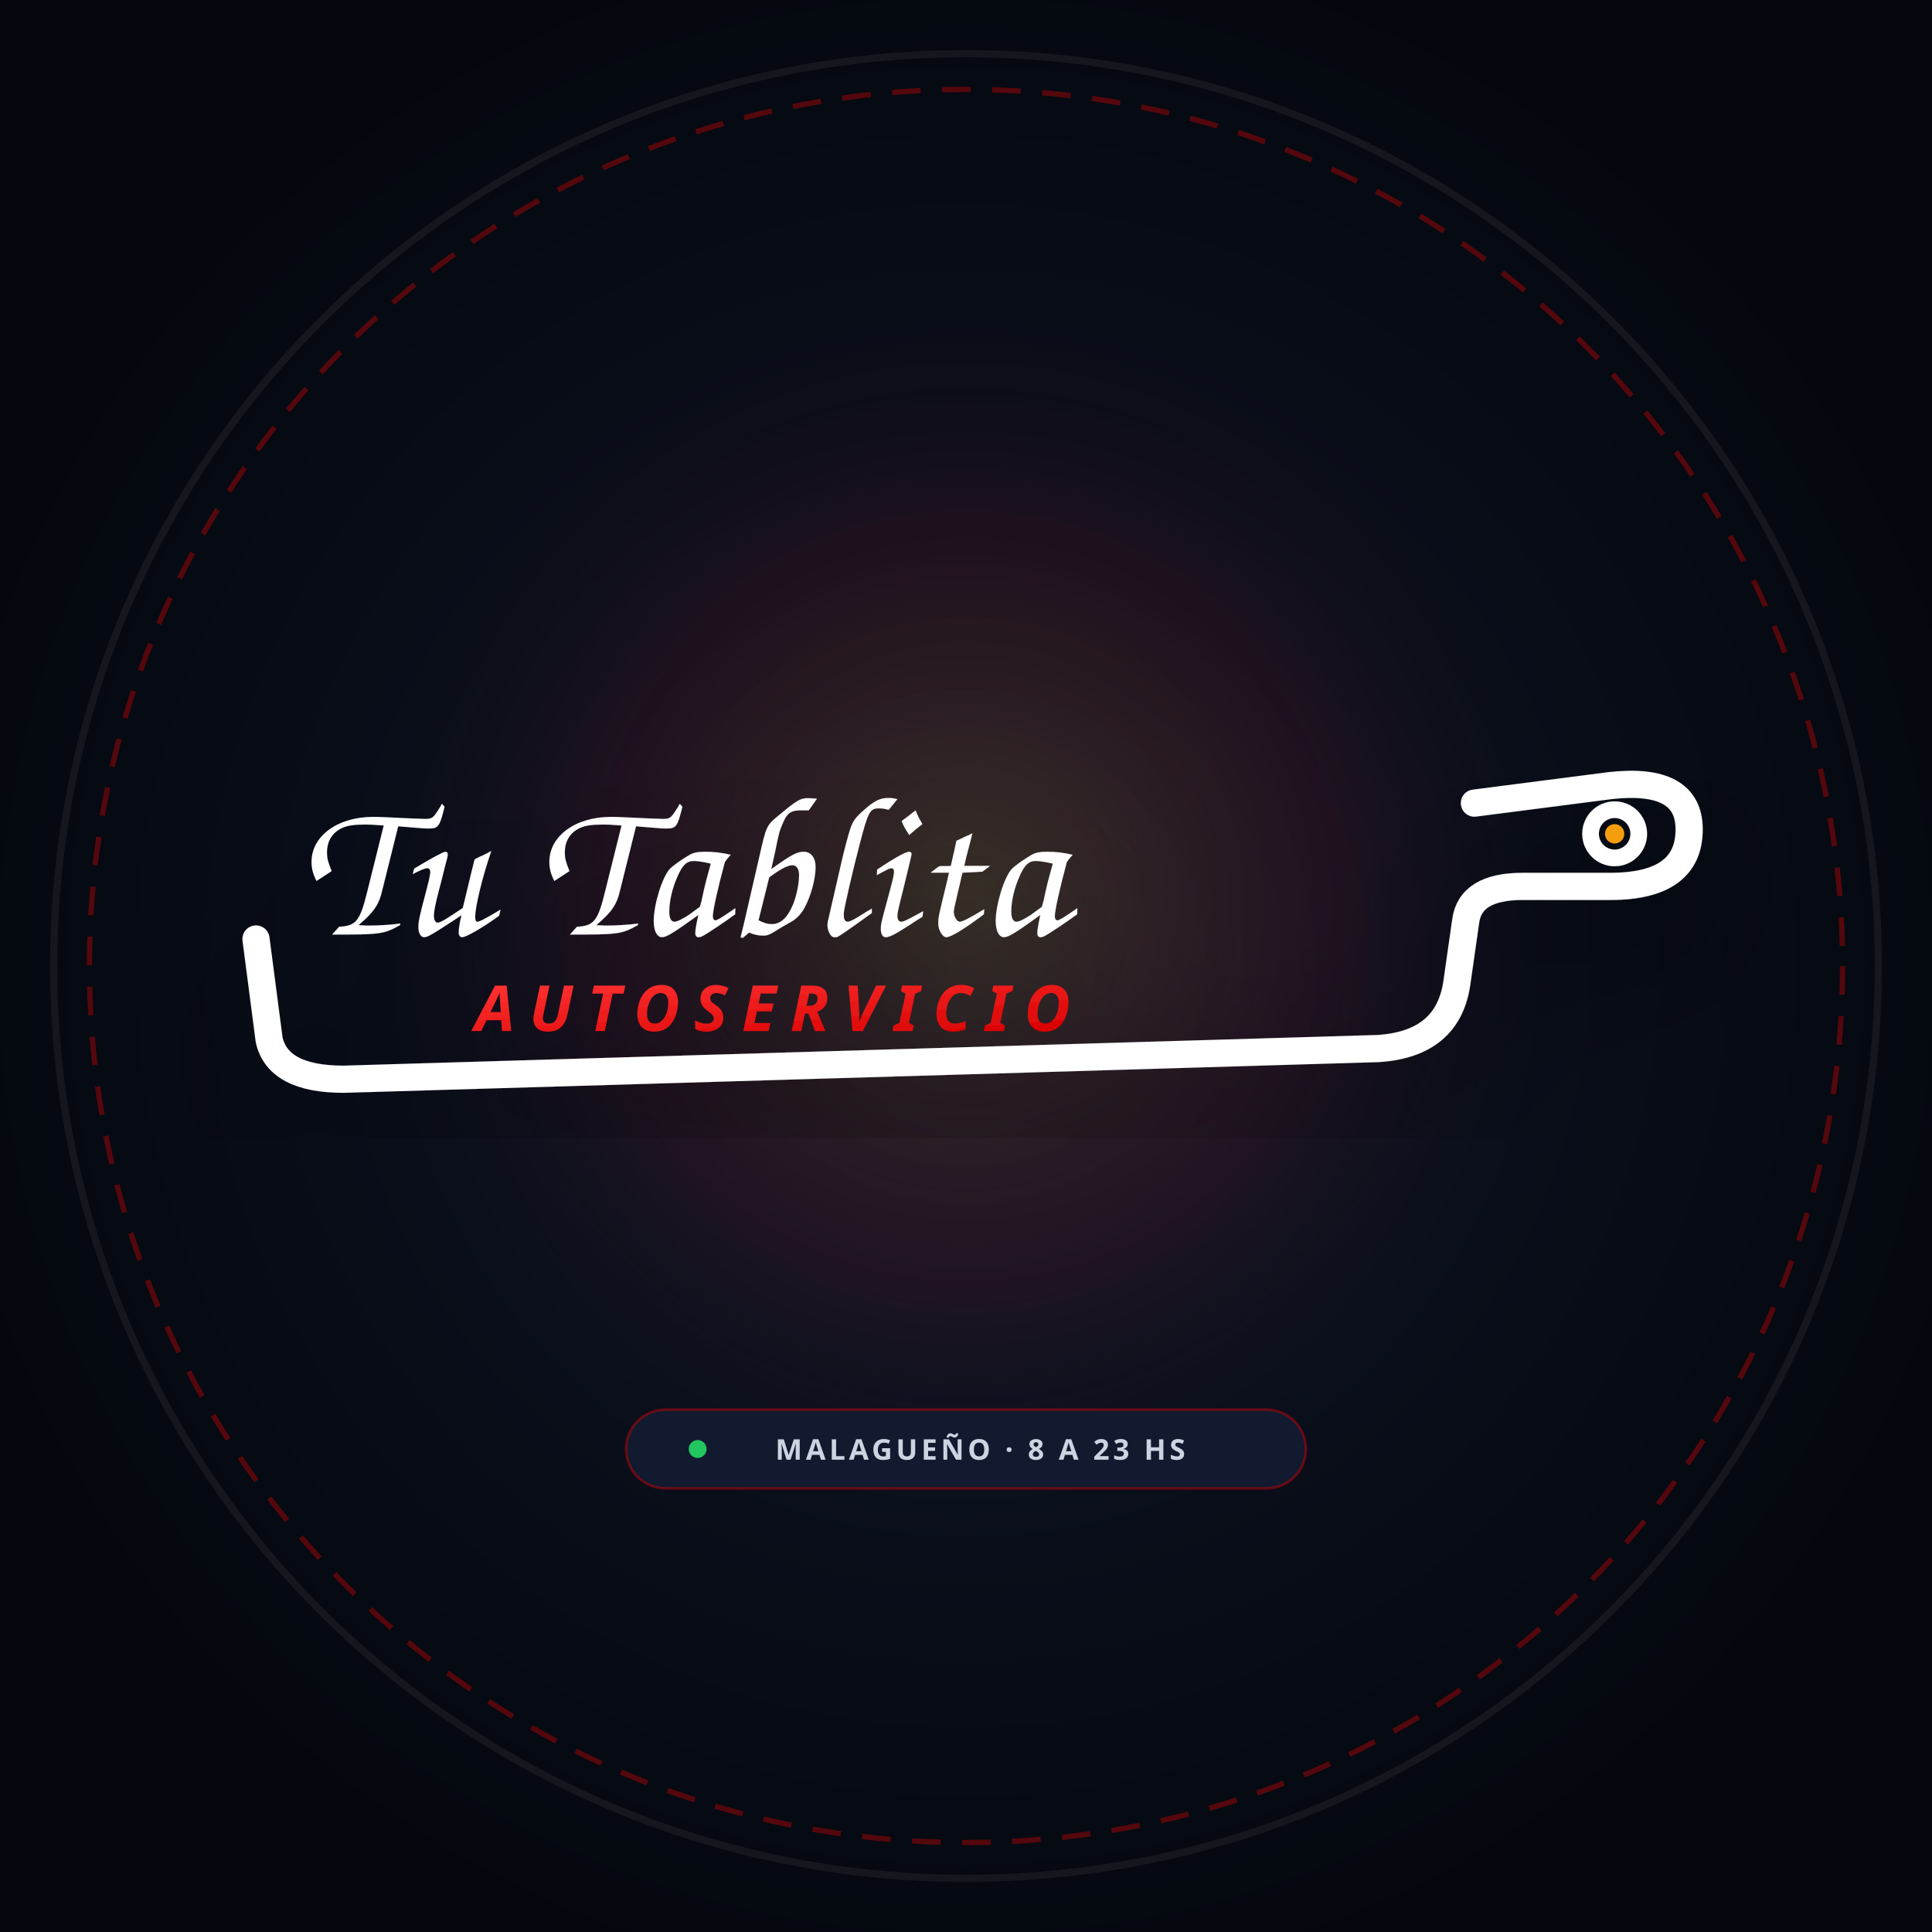
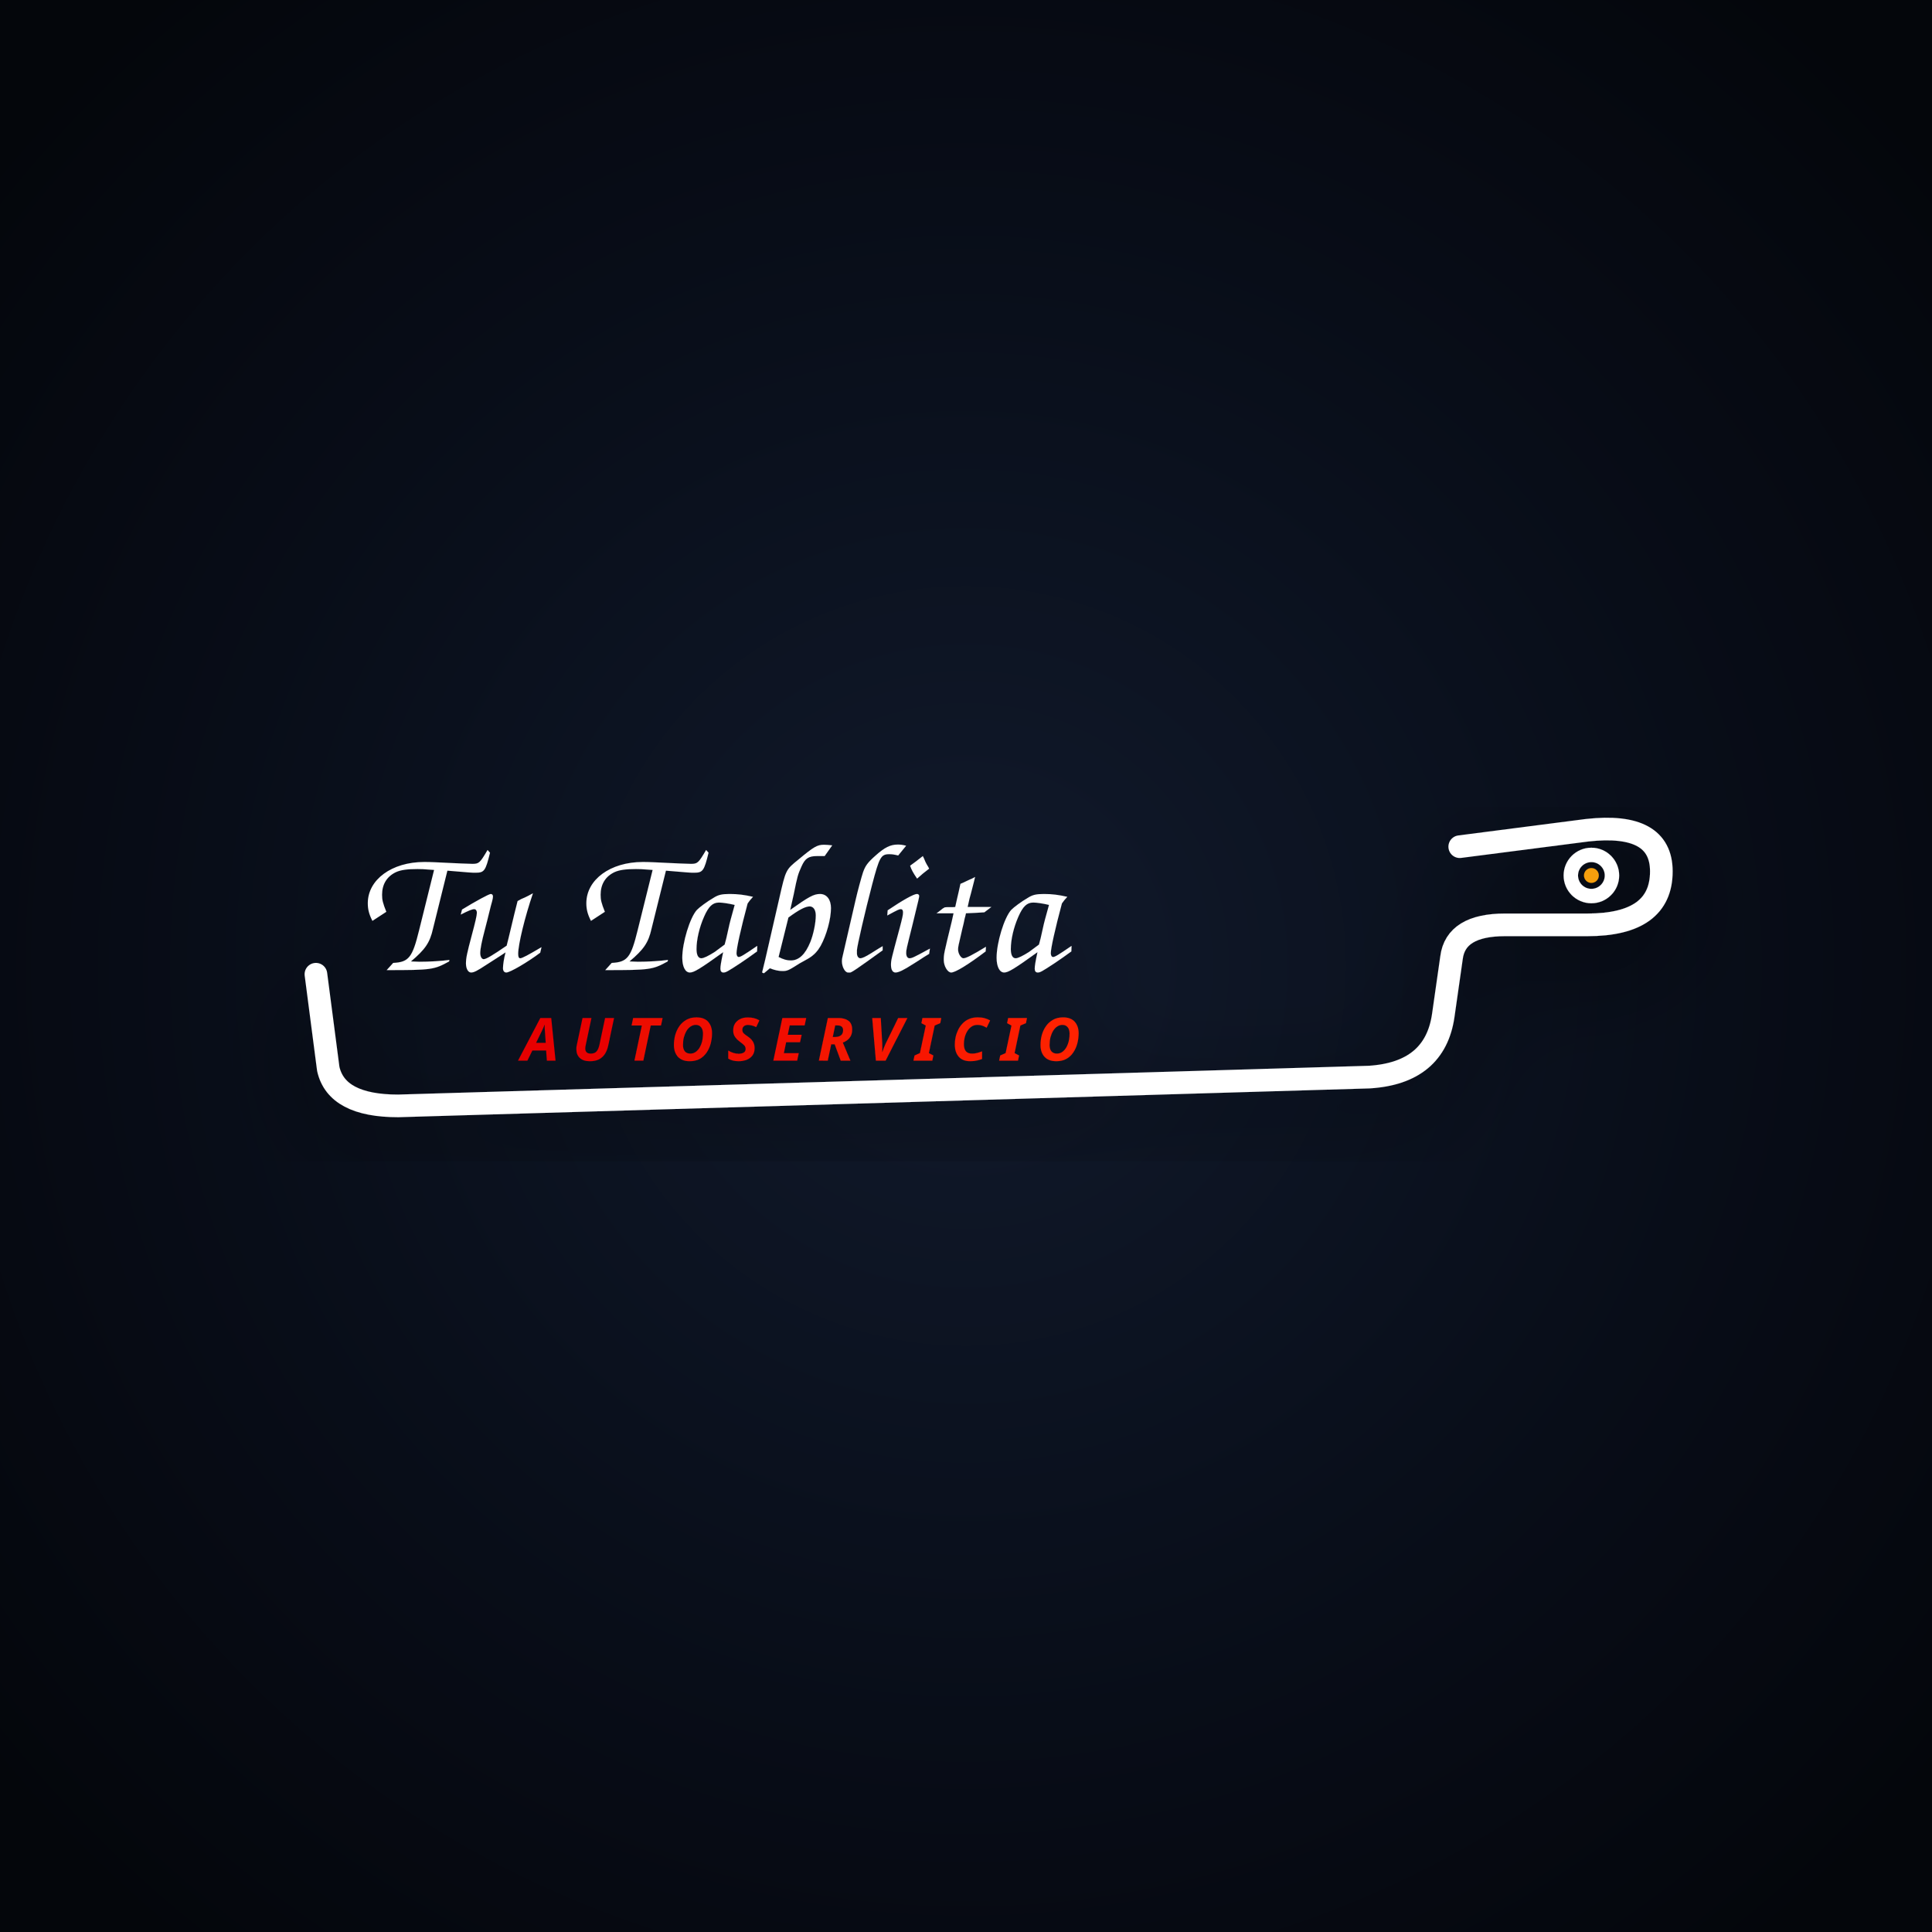
<svg xmlns="http://www.w3.org/2000/svg" viewBox="0 0 1080 1080" width="1080" height="1080">
  <defs>
-     <radialGradient id="bgGlow" cx="50%" cy="50%" r="55%">
-       <stop offset="0%" stop-color="#141E33" />
-       <stop offset="55%" stop-color="#090E1A" />
-       <stop offset="100%" stop-color="#04070D" />
+     <radialGradient id="bgGlow" cx="50%" cy="50%" r="65%">
+       <stop offset="0%" stop-color="#111A2C" />
+       <stop offset="60%" stop-color="#080D18" />
+       <stop offset="100%" stop-color="#04060B" />
    </radialGradient>
-     <linearGradient id="redAccent" x1="0%" y1="0%" x2="100%" y2="100%">
-       <stop offset="0%" stop-color="#FF3333" />
-       <stop offset="100%" stop-color="#D90000" />
+     <linearGradient id="redAccent" x1="0%" y1="0%" x2="100%" y2="0%">
+       <stop offset="0%" stop-color="#E60000" />
+       <stop offset="100%" stop-color="#FF2200" />
    </linearGradient>
-     <radialGradient id="warmLight" cx="50%" cy="46%" r="40%">
-       <stop offset="0%" stop-color="#F59E0B" stop-opacity="0.18" />
-       <stop offset="60%" stop-color="#E60000" stop-opacity="0.08" />
-       <stop offset="100%" stop-color="#000000" stop-opacity="0" />
-     </radialGradient>
-     <filter id="shadowDeep" x="-20%" y="-20%" width="140%" height="140%">
-       <feDropShadow dx="0" dy="12" stdDeviation="16" flood-color="#000000" flood-opacity="0.75" />
-     </filter>
-     <filter id="neonSubtle" x="-15%" y="-15%" width="130%" height="130%">
-       <feDropShadow dx="0" dy="4" stdDeviation="6" flood-color="#000000" flood-opacity="0.6" />
+     <filter id="shadowClean" x="-20%" y="-20%" width="140%" height="140%">
+       <feDropShadow dx="0" dy="8" stdDeviation="12" flood-color="#000000" flood-opacity="0.7" />
    </filter>
  </defs>
  <rect width="1080" height="1080" fill="url(#bgGlow)" />
-   <circle cx="540" cy="540" r="440" fill="url(#warmLight)" />
-   <circle cx="540" cy="540" r="510" fill="none" stroke="#FFFFFF" stroke-opacity="0.06" stroke-width="4" />
-   <circle cx="540" cy="540" r="490" fill="none" stroke="#E60000" stroke-opacity="0.35" stroke-width="3" stroke-dasharray="16 12" />
-   <g transform="translate(540, 520) scale(2.45) translate(-180, -44)" filter="url(#shadowDeep)">
-     <path d="M 18 46 L 21 69 Q 23 78 38 78 L 274 71 Q 290 70 292 56 L 294 42 Q 295 34 307 34 L 327 34 Q 345 34 345 21 Q 345 9 327 11 L 296 15" stroke="#FFFFFF" stroke-width="6.2" stroke-linecap="round" stroke-linejoin="round" fill="none" />
-     <circle cx="328" cy="22" r="5.5" stroke="#FFFFFF" stroke-width="3.8" fill="none" />
-     <circle cx="328" cy="22" r="2.2" fill="#F59E0B" />
-     <text x="28" y="45" font-family="'Kaushan Script', 'Brush Script MT', cursive, sans-serif" font-size="46" font-weight="400" fill="#FFFFFF" letter-spacing="0.5">Tu Tablita</text>
+   <g transform="translate(540, 540) scale(2.3) translate(-176, -44)" filter="url(#shadowClean)">
+     <path d="M 18 46 L 21 69 Q 23 78 38 78 L 274 71 Q 290 70 292 56 L 294 42 Q 295 34 307 34 L 327 34 Q 345 34 345 21 Q 345 9 327 11 L 296 15" stroke="#FFFFFF" stroke-width="5.5" stroke-linecap="round" stroke-linejoin="round" fill="none" />
+     <circle cx="328" cy="22" r="5" stroke="#FFFFFF" stroke-width="3.5" fill="none" />
+     <circle cx="328" cy="22" r="1.8" fill="#F59E0B" />
+     <text x="28" y="45" font-family="'Kaushan Script', 'Brush Script MT', cursive, sans-serif" font-size="45" font-weight="400" fill="#FFFFFF" letter-spacing="0.5">Tu Tablita</text>
    <text x="68" y="67" font-family="'Montserrat', 'Arial Black', sans-serif" font-size="14.5" font-weight="900" font-style="italic" fill="url(#redAccent)" letter-spacing="3.2">AUTOSERVICIO</text>
  </g>
-   <g transform="translate(540, 810)">
-     <rect x="-190" y="-22" width="380" height="44" rx="22" fill="#111A2E" stroke="#E60000" stroke-opacity="0.4" stroke-width="1.5" />
-     <circle cx="-150" cy="0" r="5" fill="#22C55E" />
-     <text x="8" y="6" font-family="'Montserrat', sans-serif" font-size="16" font-weight="700" fill="#CBD5E1" text-anchor="middle" letter-spacing="2">
-       MALAGUEÑO · 8 A 23 HS
-     </text>
-   </g>
</svg>
